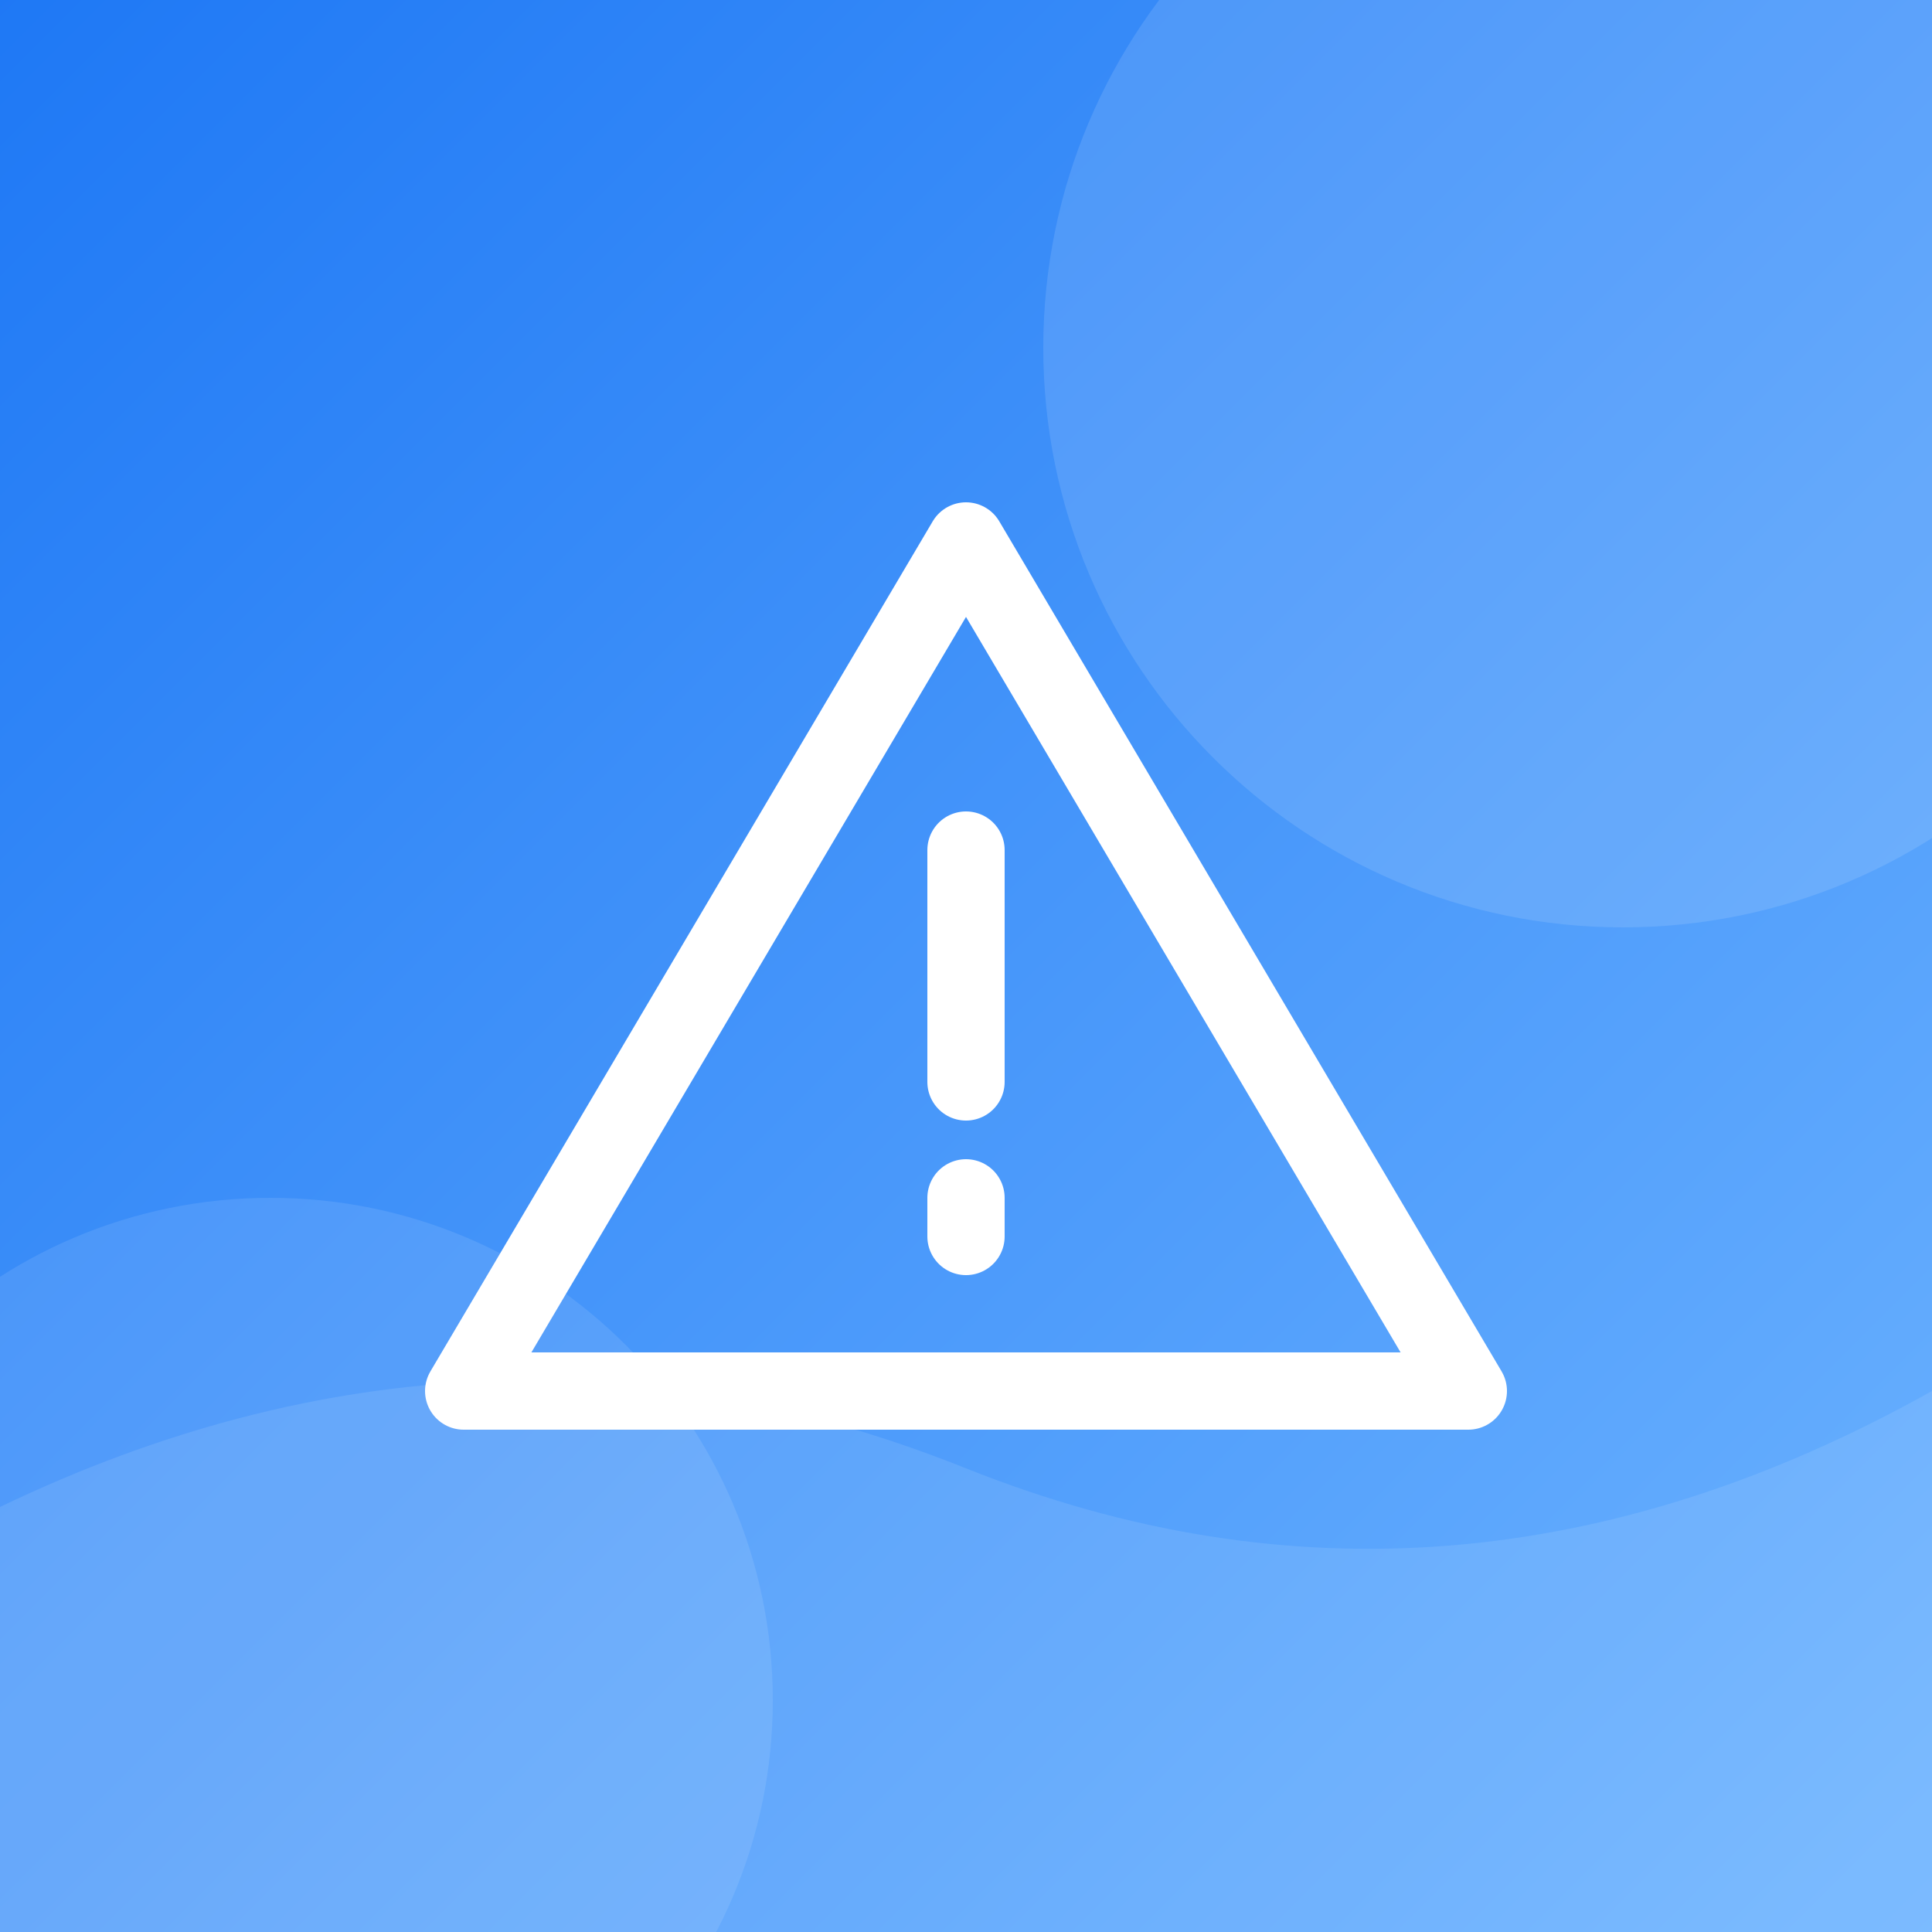
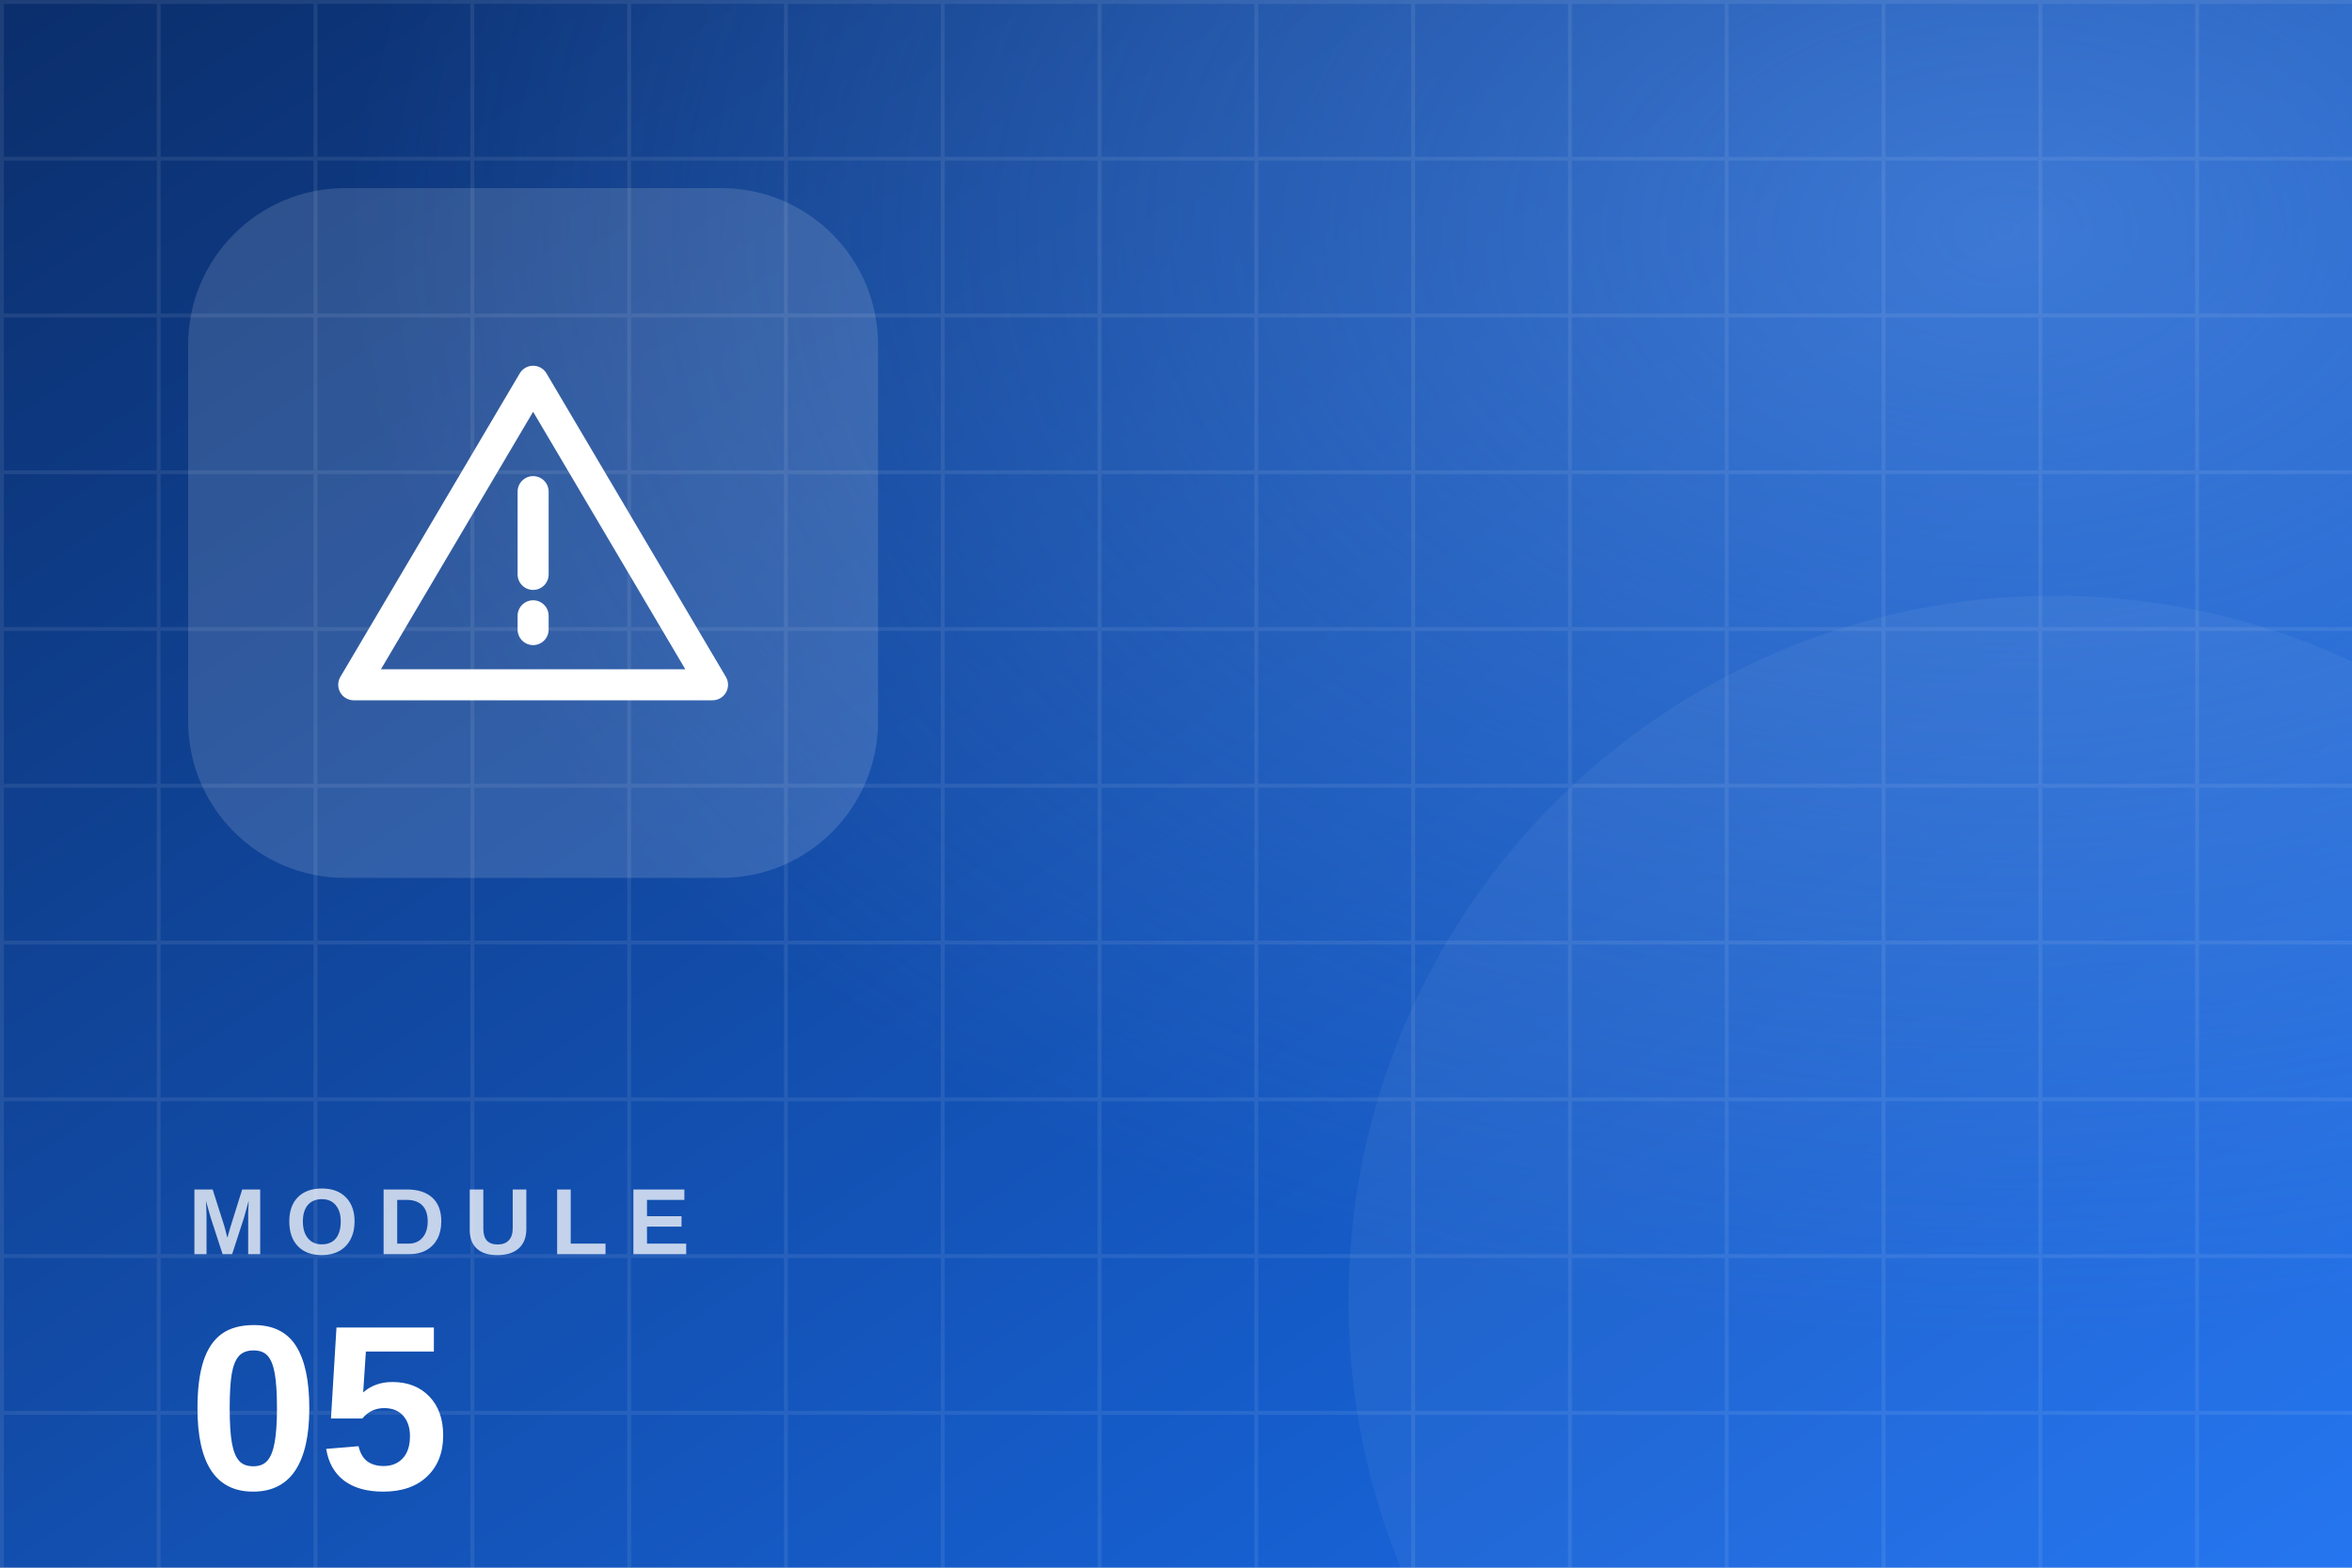
- <svg xmlns="http://www.w3.org/2000/svg" viewBox="0 0 100 100" preserveAspectRatio="xMidYMid slice">
+ <svg xmlns="http://www.w3.org/2000/svg" viewBox="0 0 300 200" preserveAspectRatio="xMidYMid slice">
  <defs>
    <linearGradient id="g" x1="0" y1="0" x2="1" y2="1">
-       <stop offset="0" stop-color="rgb(30,120,245)" />
-       <stop offset="1" stop-color="rgb(110,180,255)" />
+       <stop offset="0" stop-color="#0B2E6B" />
+       <stop offset="1" stop-color="#1A6FF0" />
    </linearGradient>
+     <pattern id="grid" width="20" height="20" patternUnits="userSpaceOnUse">
+       <path d="M20 0H0V20" fill="none" stroke="#fff" stroke-opacity=".08" stroke-width="1" />
+     </pattern>
+     <radialGradient id="glow" cx=".85" cy=".15" r=".7">
+       <stop offset="0" stop-color="#5F9BF5" stop-opacity=".55" />
+       <stop offset="1" stop-color="#5F9BF5" stop-opacity="0" />
+     </radialGradient>
  </defs>
-   <rect width="100" height="100" fill="url(#g)" />
-   <circle cx="84" cy="18" r="30" fill="#fff" opacity=".12" />
-   <circle cx="14" cy="88" r="26" fill="#fff" opacity=".10" />
-   <path d="M0 78 Q25 66 50 76 T100 72 V100 H0z" fill="#fff" opacity=".10" />
-   <g fill="none" stroke="#fff" stroke-width="4" stroke-linecap="round" stroke-linejoin="round">
+   <rect width="300" height="200" fill="url(#g)" />
+   <rect width="300" height="200" fill="url(#glow)" />
+   <rect width="300" height="200" fill="url(#grid)" />
+   <circle cx="262" cy="166" r="90" fill="#fff" fill-opacity=".05" />
+   <rect x="24" y="24" width="88" height="88" rx="20" fill="#fff" fill-opacity=".14" />
+   <g transform="translate(24 24) scale(.88)" fill="none" stroke="#fff" stroke-width="4.5" stroke-linecap="round" stroke-linejoin="round">
    <path d="M50 28l26 44H24z" />
    <path d="M50 44v12M50 62v2" />
  </g>
+   <text x="24" y="160" font-family="Poppins, Arial, sans-serif" font-size="12" font-weight="700" letter-spacing="2.4" fill="#fff" fill-opacity=".75">MODULE</text>
+   <text x="24" y="190" font-family="Poppins, Arial, sans-serif" font-size="30" font-weight="800" fill="#fff">05</text>
</svg>
